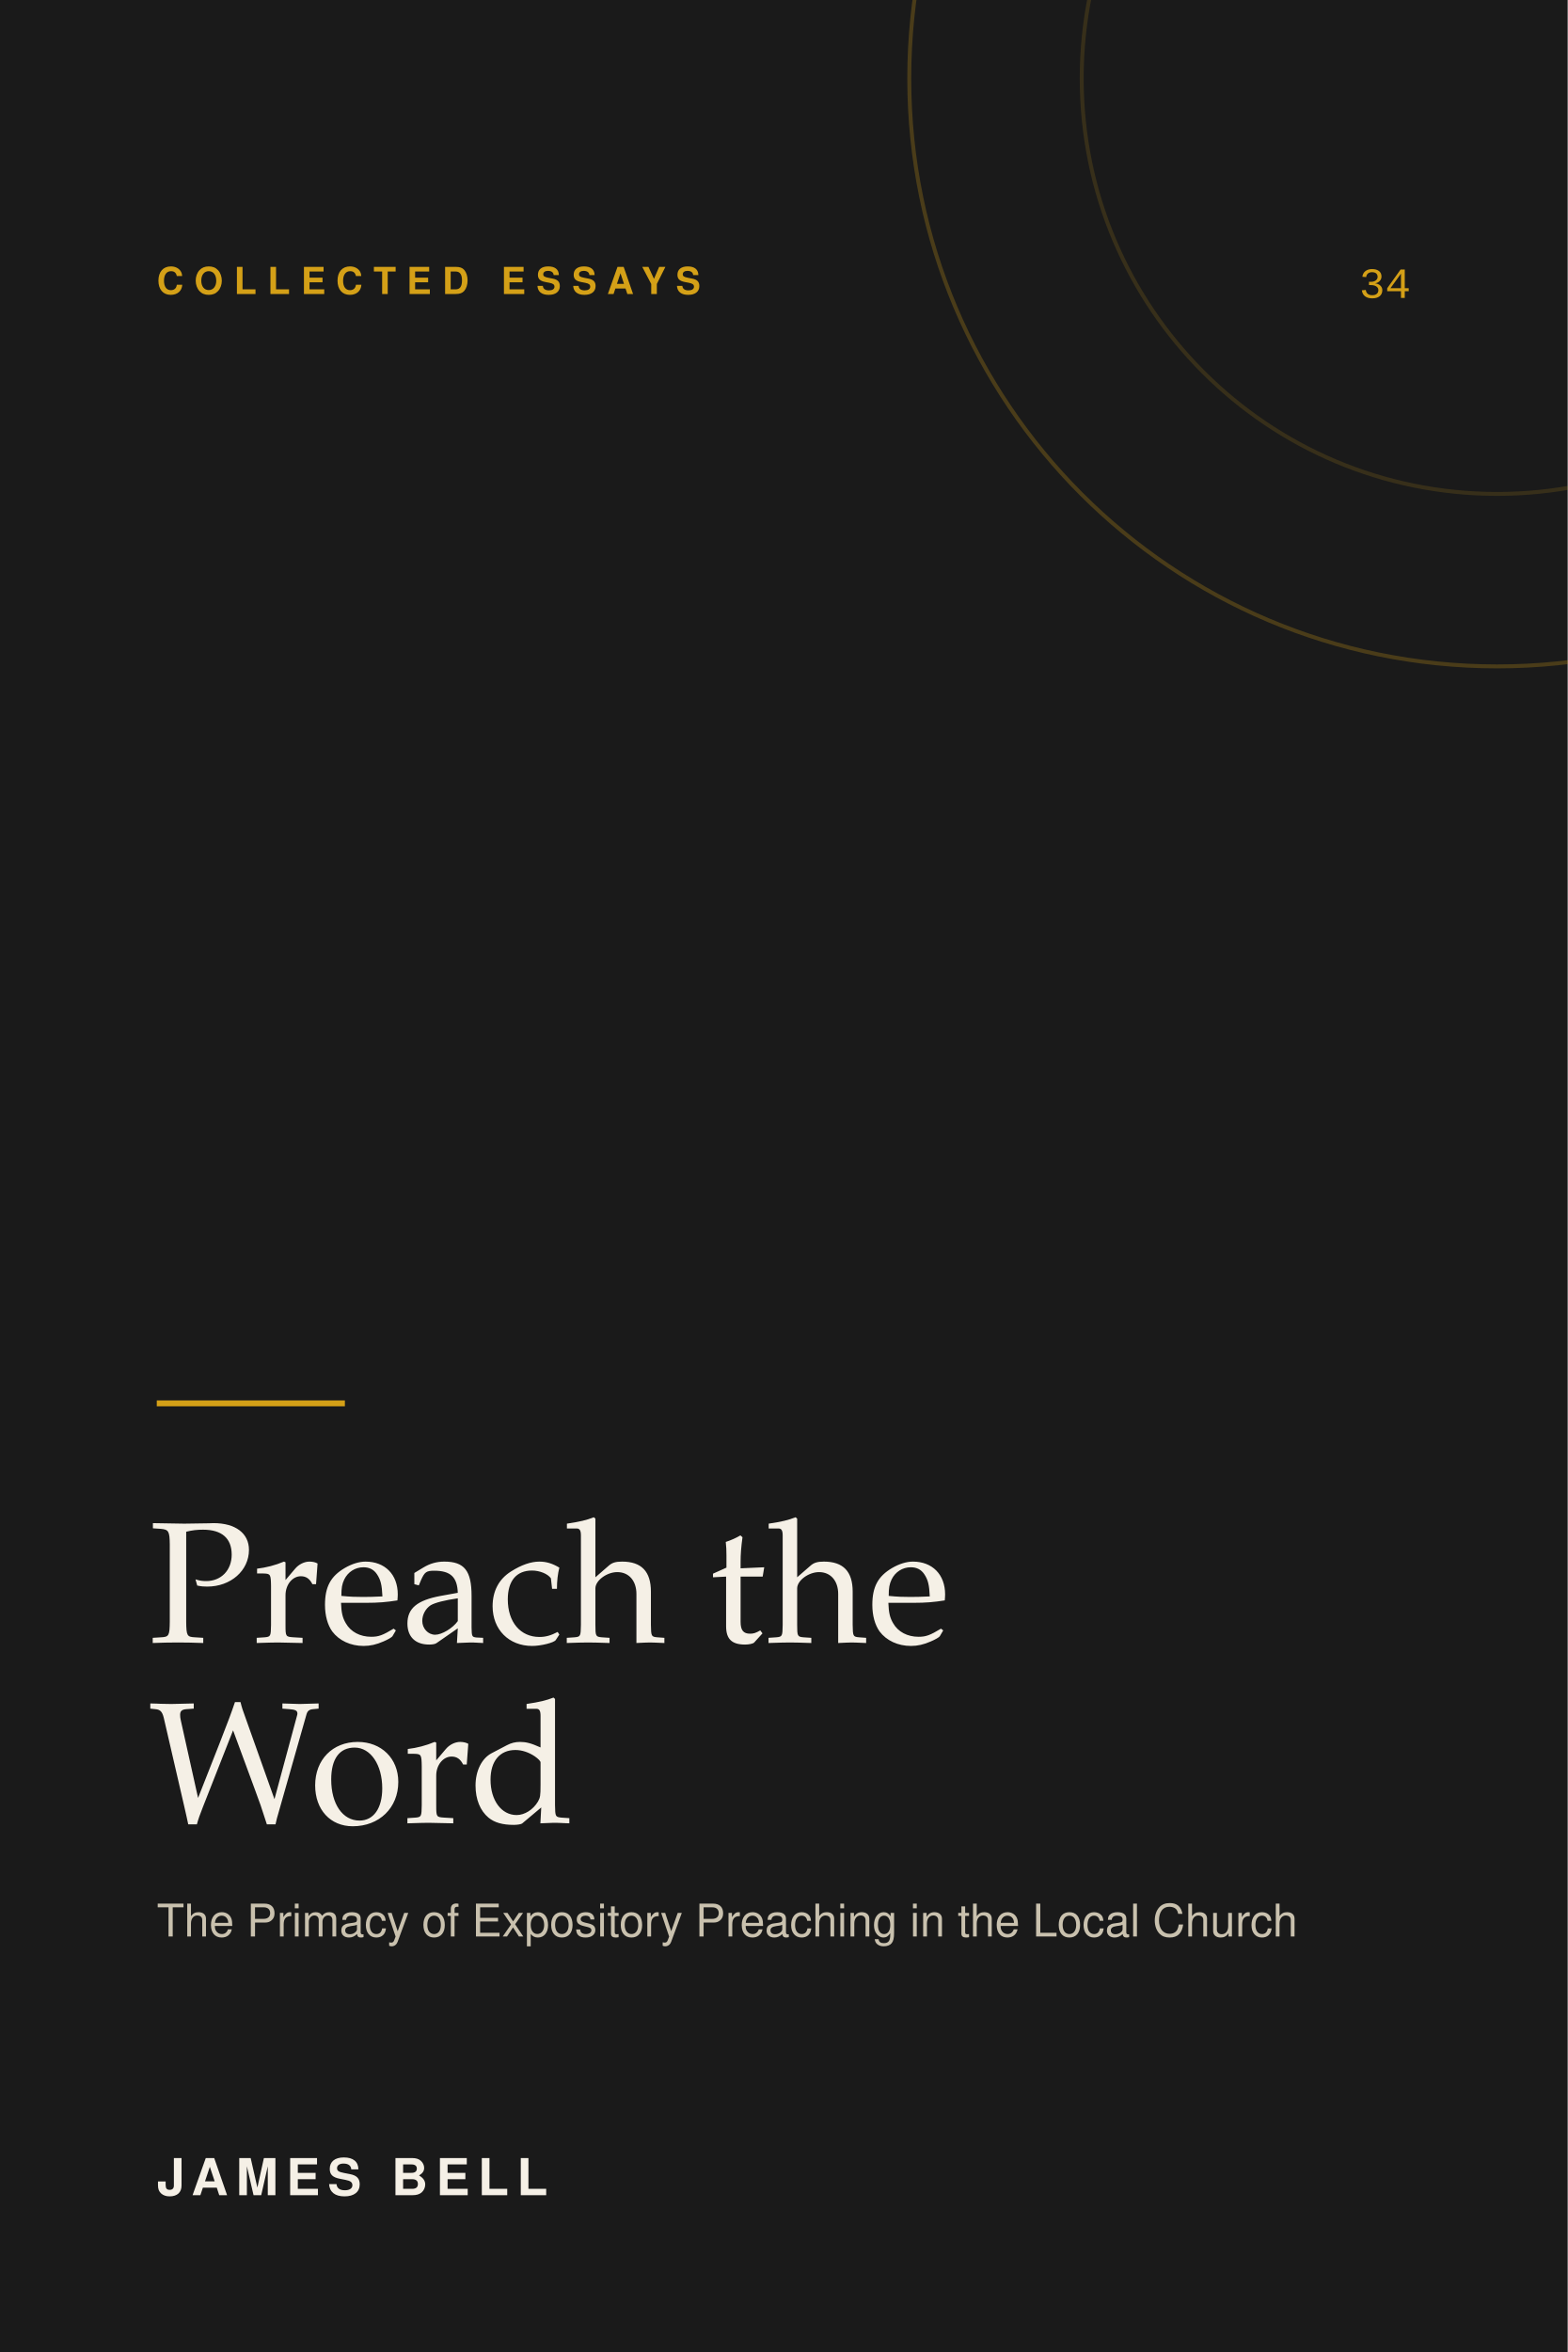
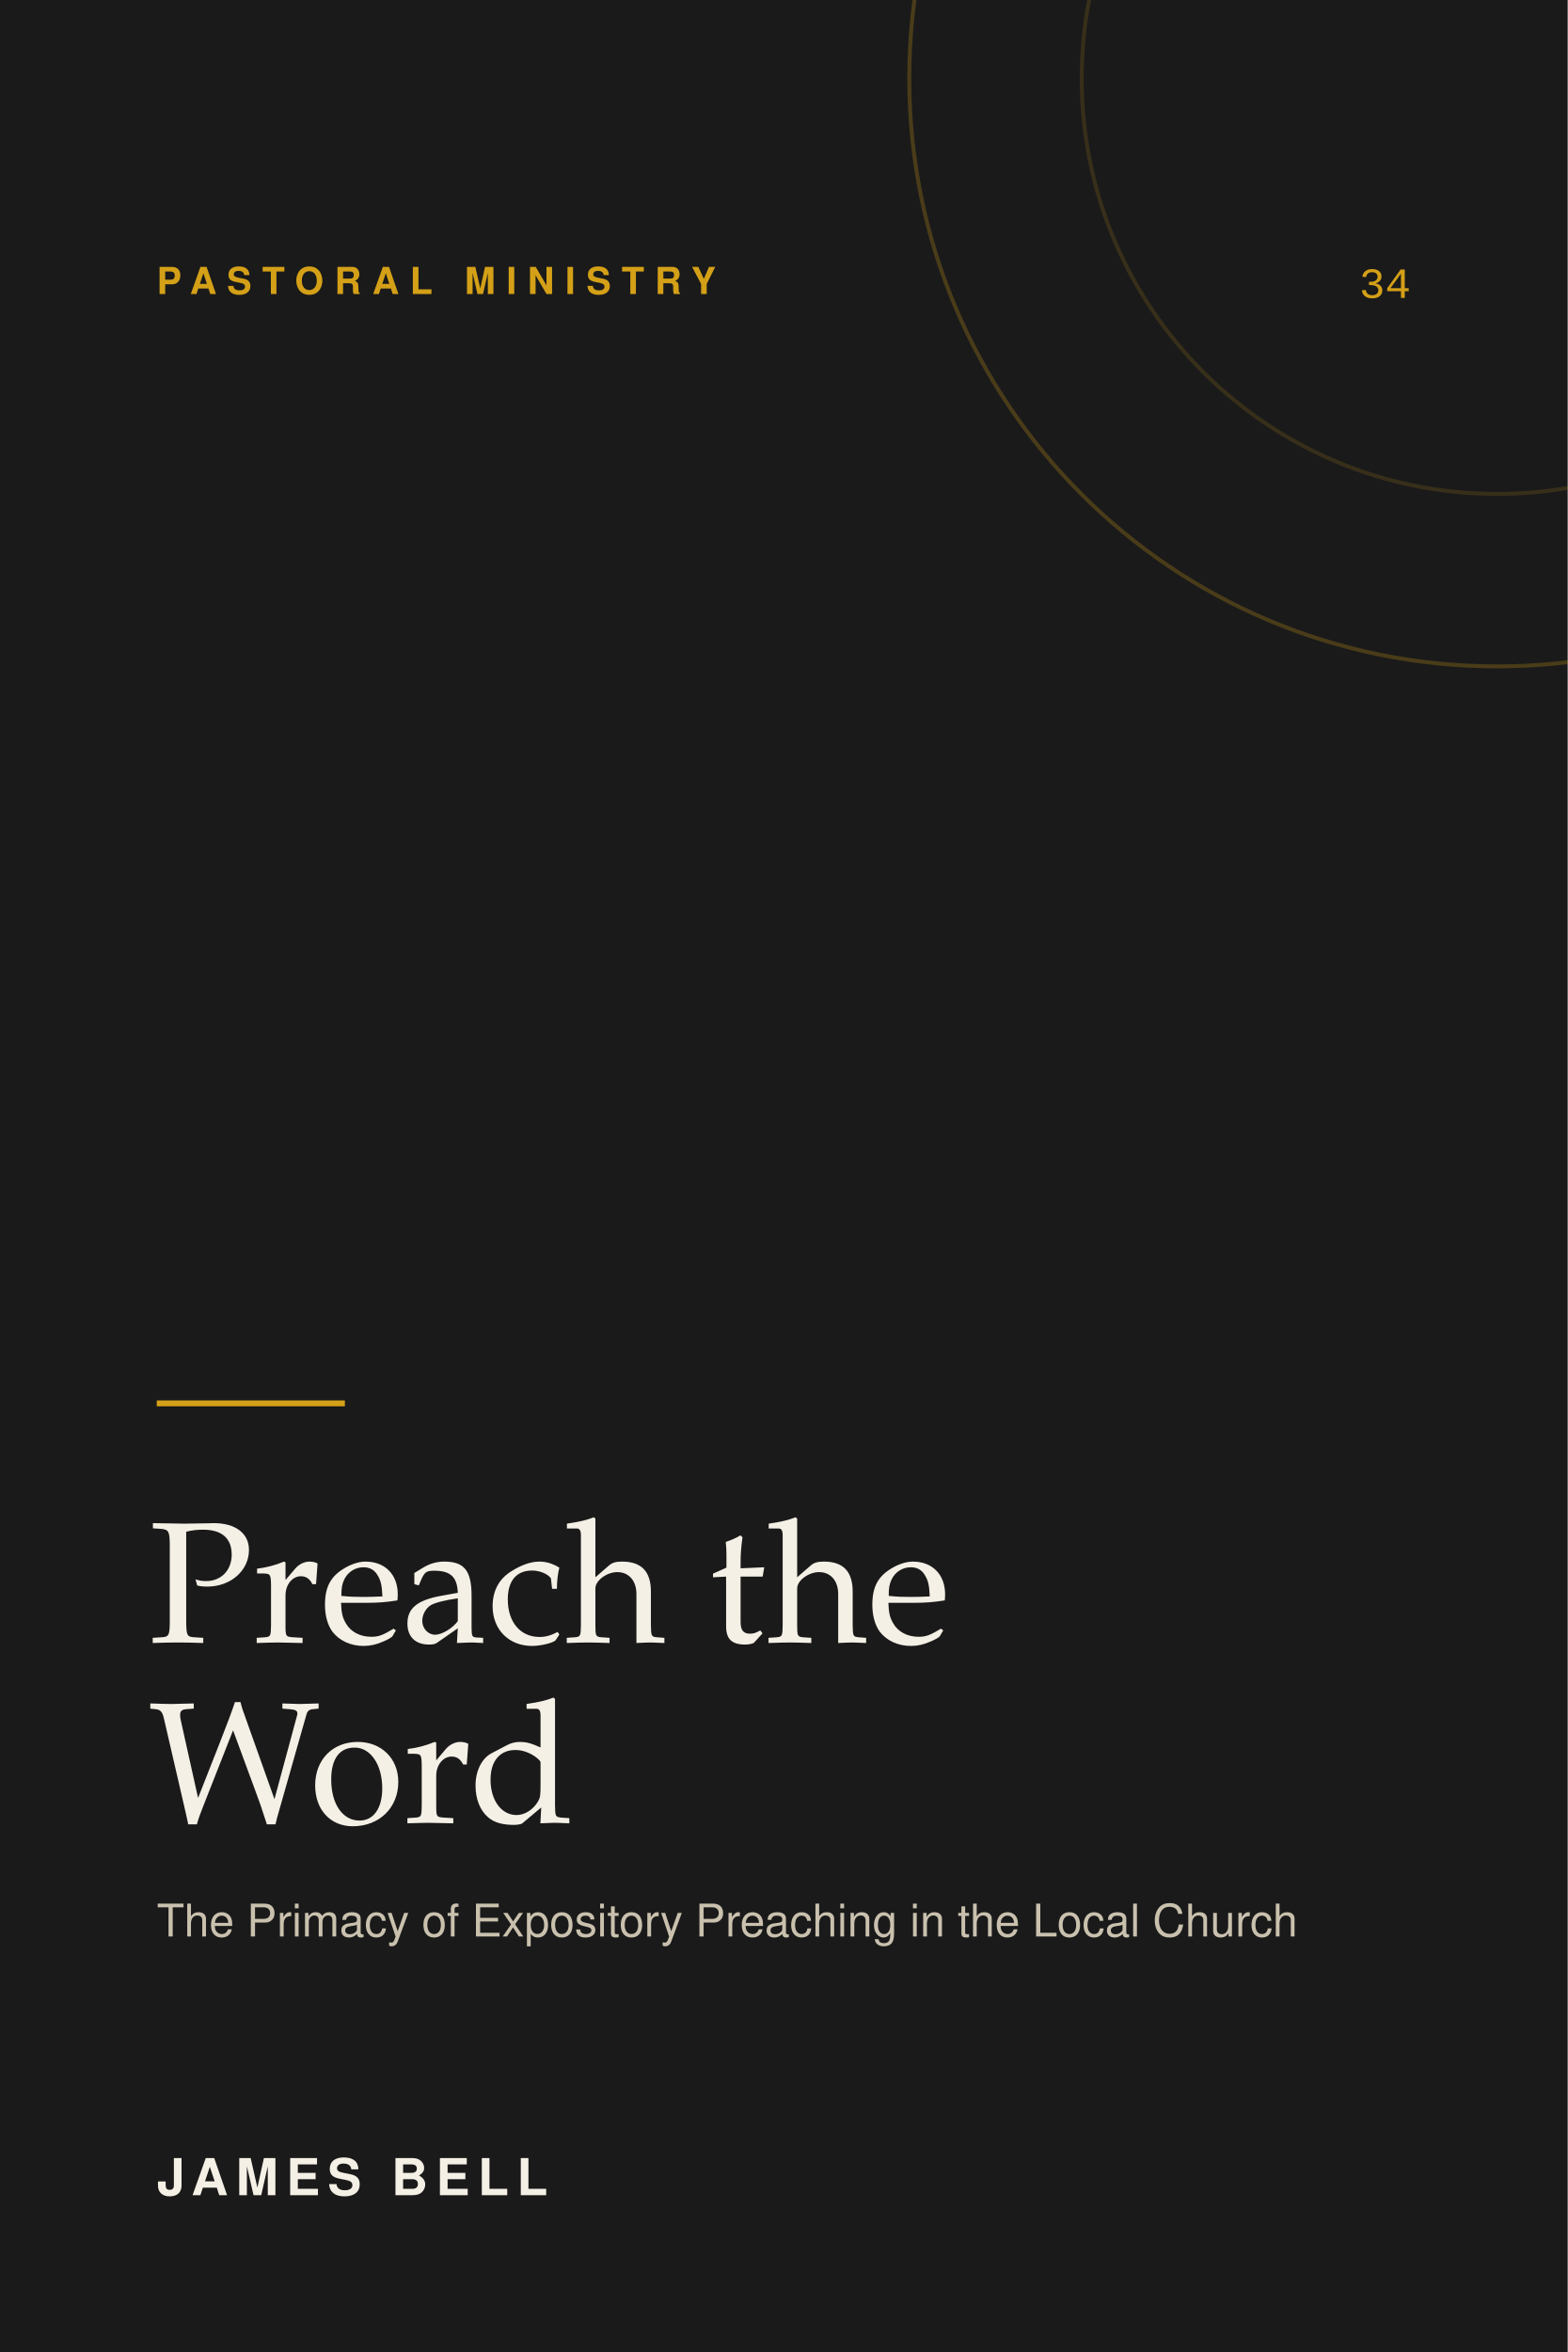
<svg xmlns="http://www.w3.org/2000/svg" width="800" height="1200" viewBox="0 0 800 1200" role="img" aria-label="Preach the Word by James Bell">
  <rect width="800" height="1200" fill="#1A1A1A" />
  <circle cx="764" cy="40" r="300" fill="none" stroke="#D4A017" stroke-width="2" opacity="0.26" />
  <circle cx="764" cy="40" r="212" fill="none" stroke="#D4A017" stroke-width="2" opacity="0.16" />
-   <text x="80" y="150" font-family="Helvetica, Arial, sans-serif" font-size="19" letter-spacing="5.5" font-weight="700" fill="#D4A017">COLLECTED ESSAYS</text>
+   <text x="80" y="150" font-family="Helvetica, Arial, sans-serif" font-size="19" letter-spacing="5.5" font-weight="700" fill="#D4A017">PASTORAL MINISTRY</text>
  <text x="720" y="152" text-anchor="end" font-family="'JetBrains Mono', 'Courier New', monospace" font-size="22" fill="#D4A017">34</text>
  <line x1="80" y1="716" x2="176" y2="716" stroke="#D4A017" stroke-width="3" />
  <text x="76" y="838" font-family="Palatino, 'Palatino Linotype', Georgia, serif" font-size="88" fill="#F5F0E6">Preach the</text>
  <text x="76" y="930" font-family="Palatino, 'Palatino Linotype', Georgia, serif" font-size="88" fill="#F5F0E6">Word</text>
  <text x="80" y="988" font-family="Helvetica, Arial, sans-serif" font-size="23" fill="#C9C1AE">The Primacy of Expository Preaching in the Local Church</text>
  <text x="80" y="1120" font-family="Helvetica, Arial, sans-serif" font-size="26" letter-spacing="4" font-weight="700" fill="#F5F0E6">JAMES BELL</text>
</svg>
